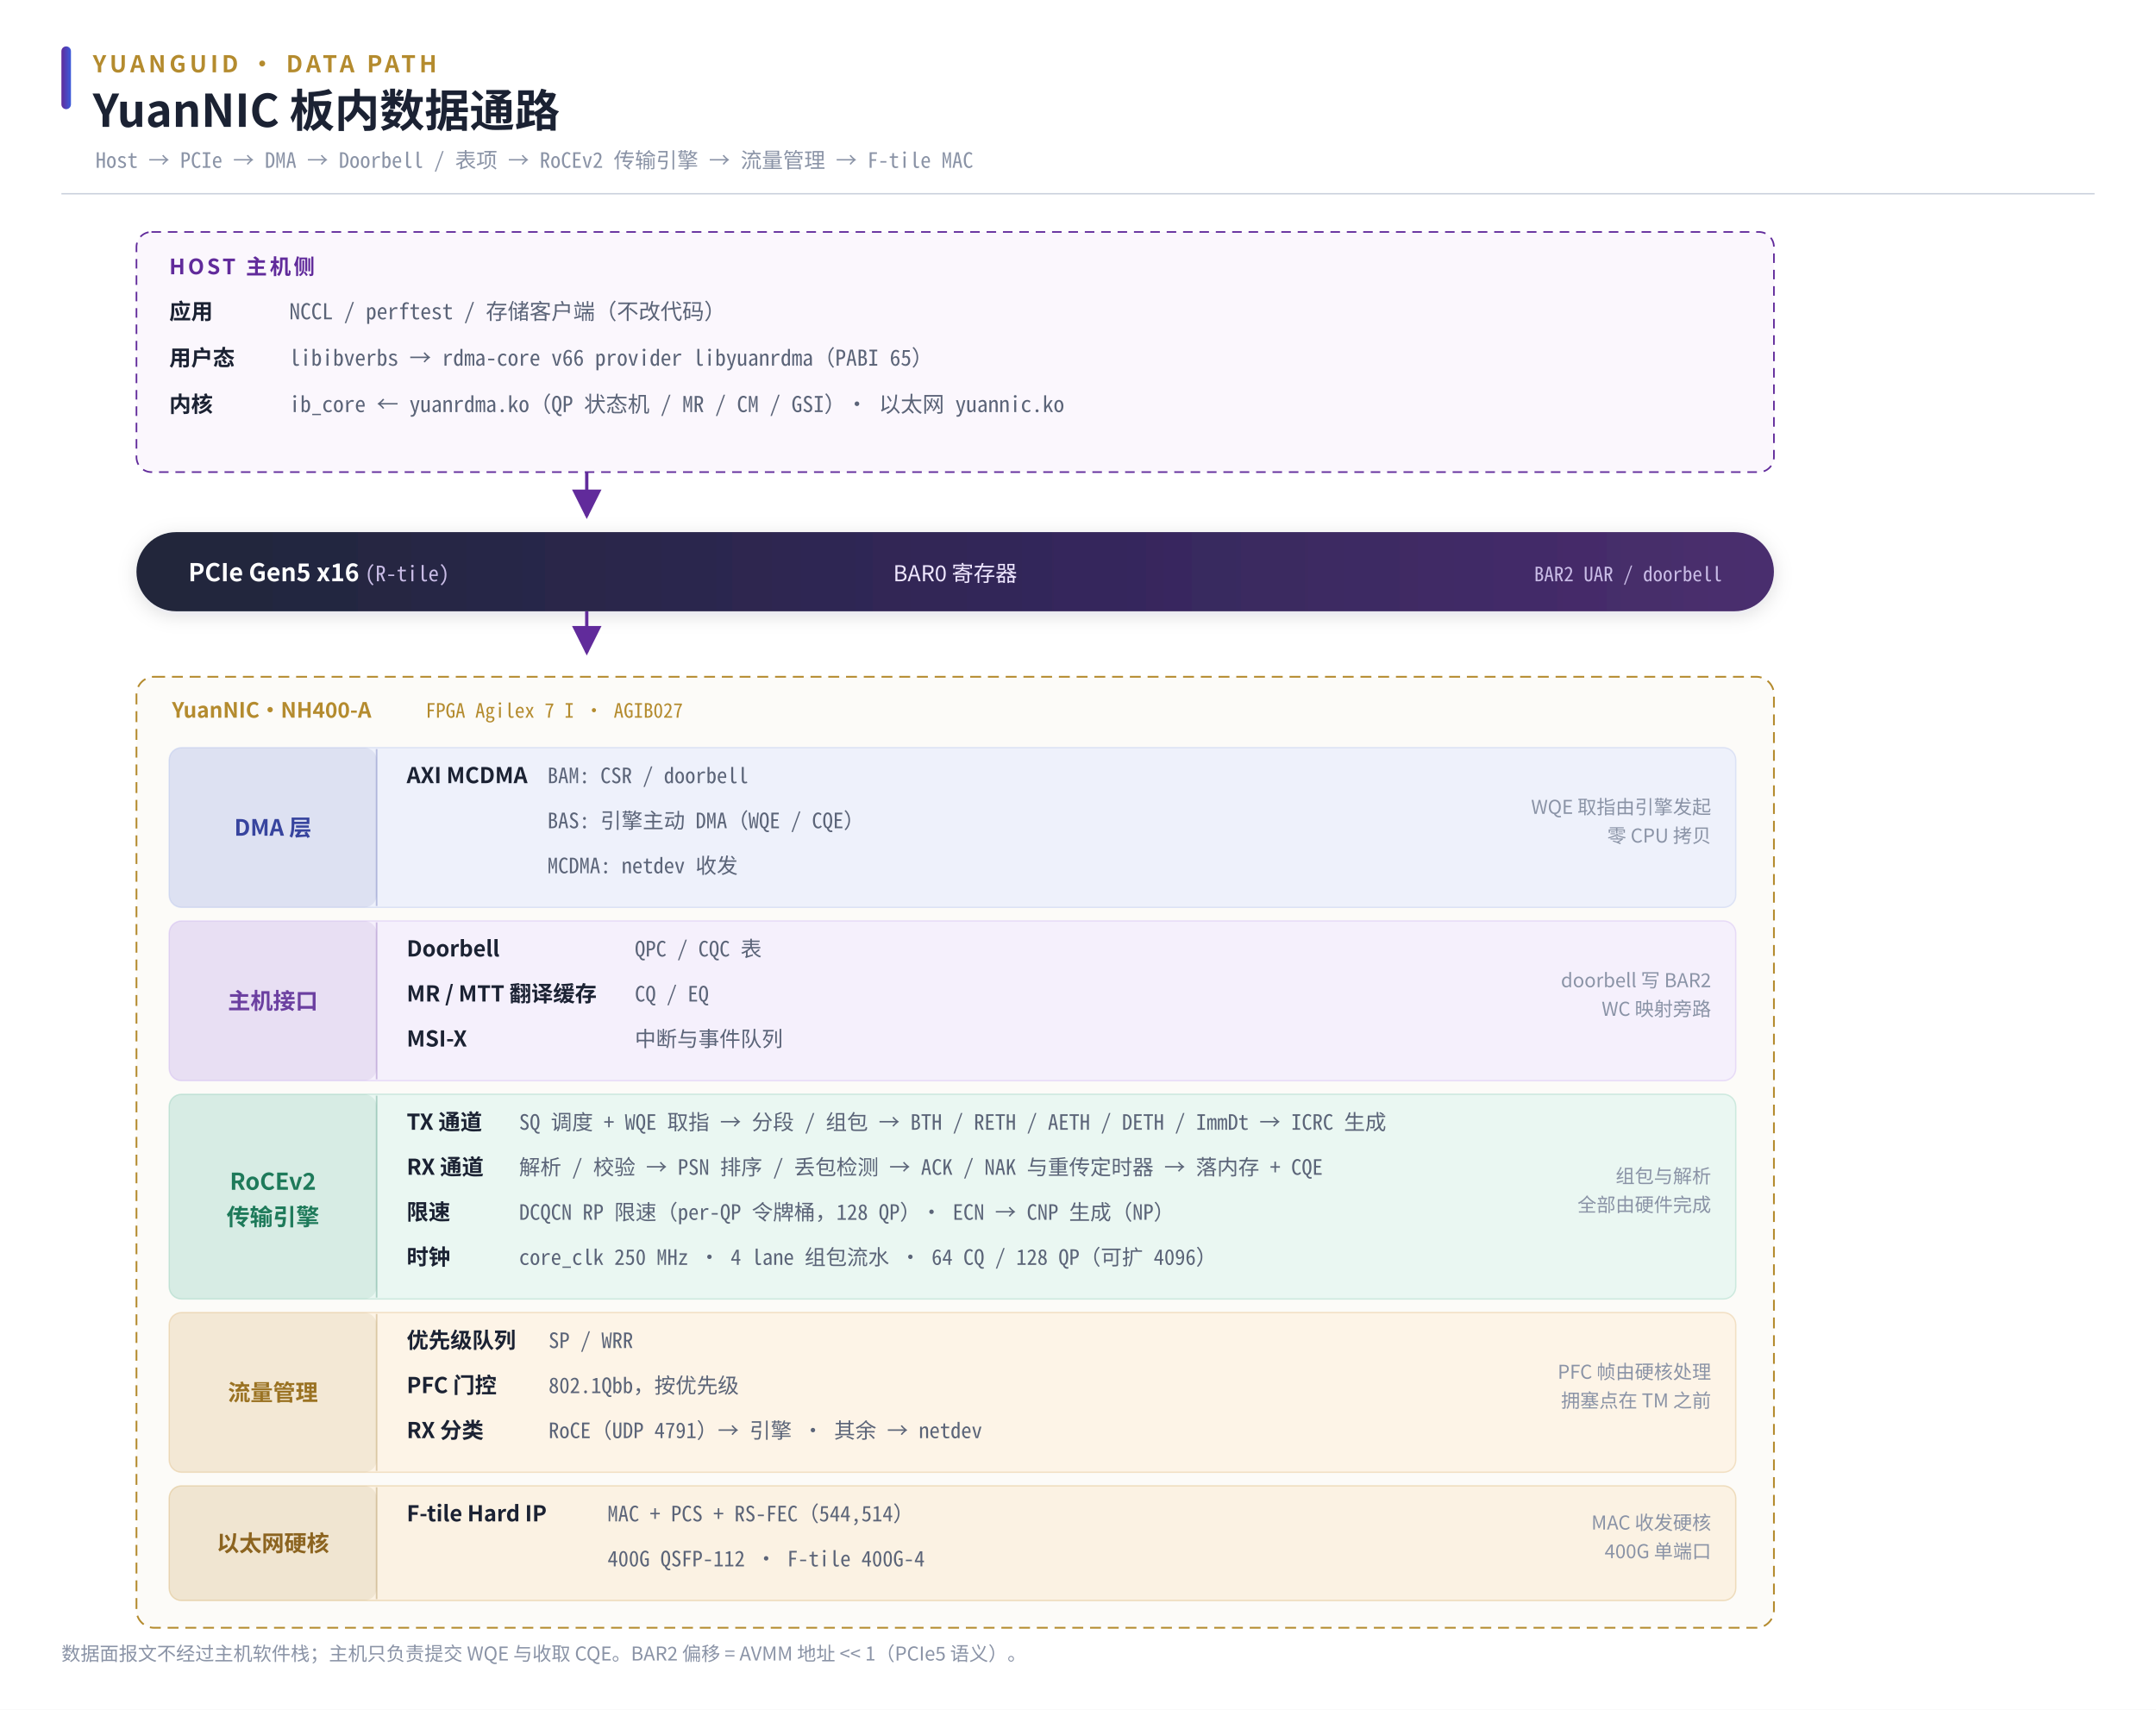
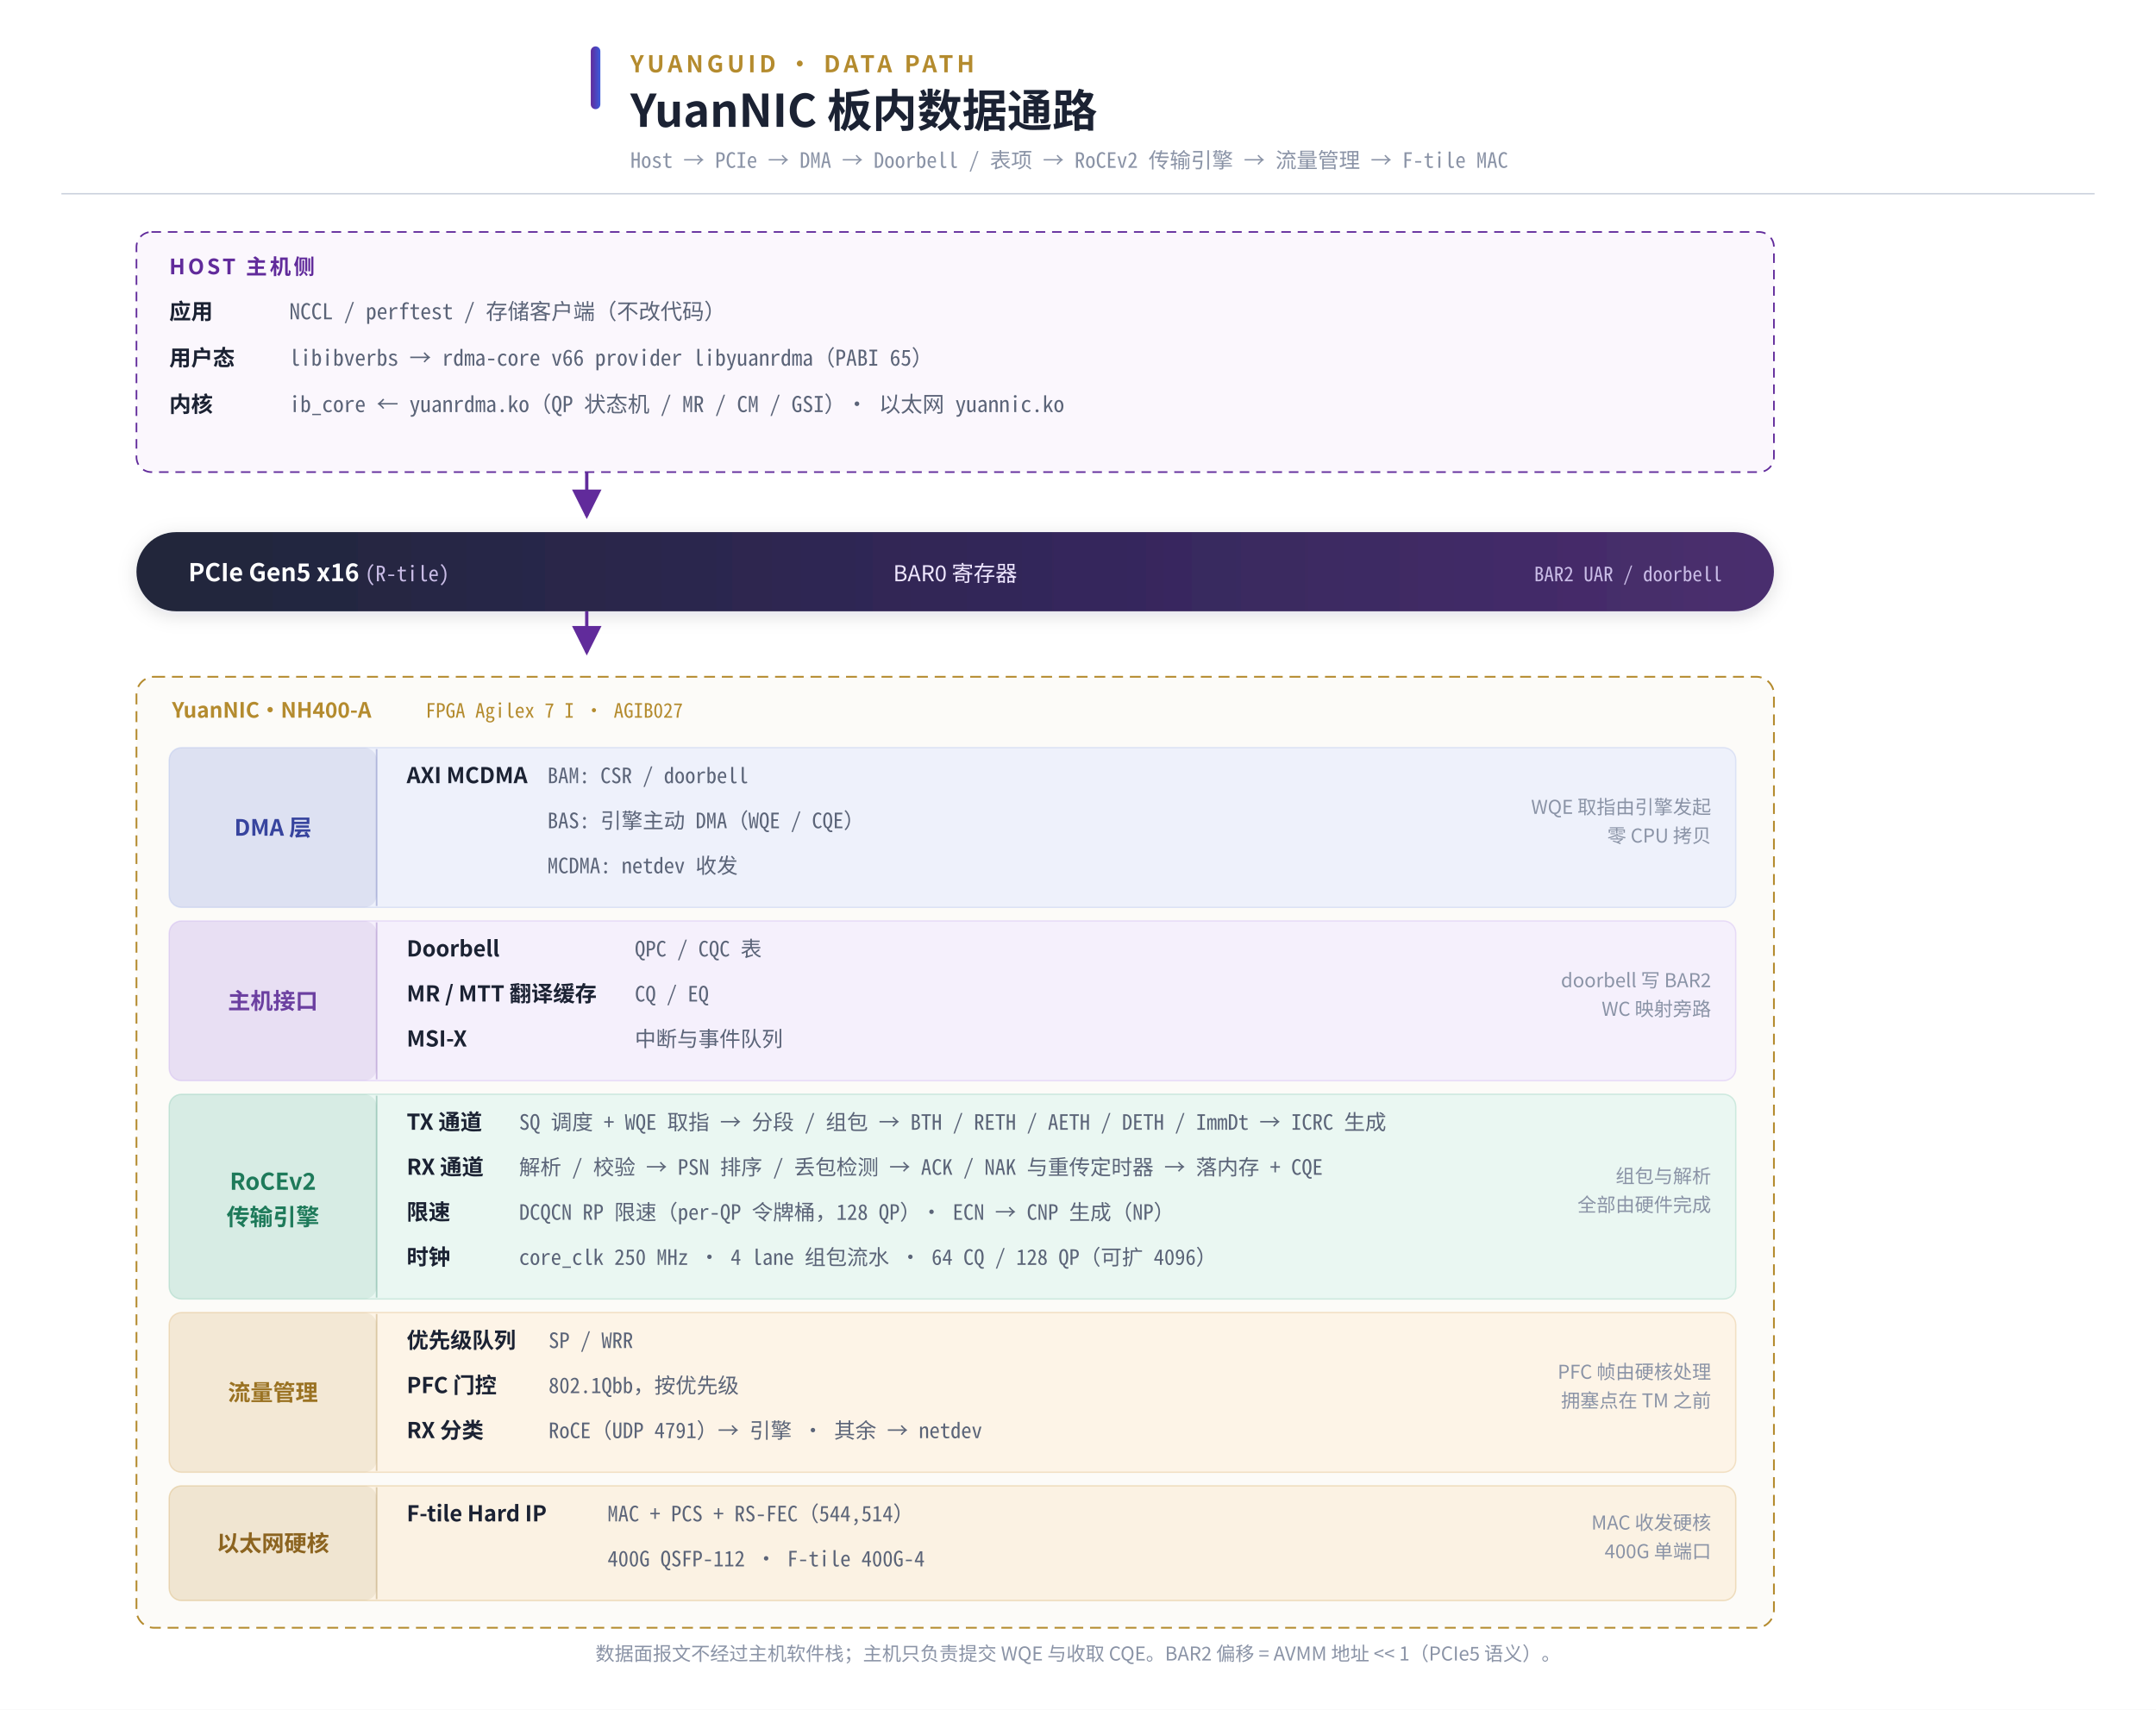
<svg xmlns="http://www.w3.org/2000/svg" width="1580" height="1253" viewBox="0 0 1580 1253">
  <defs>
    <linearGradient id="gp" x1="0" y1="0" x2="1" y2="0">
      <stop offset="0%" stop-color="#612B9B" />
      <stop offset="100%" stop-color="#3B5BDB" />
    </linearGradient>
    <linearGradient id="bar" x1="0" y1="0" x2="1" y2="0">
      <stop offset="0%" stop-color="#20283A" />
      <stop offset="55%" stop-color="#33275A" />
      <stop offset="100%" stop-color="#4A2E6E" />
    </linearGradient>
    <filter id="sh" x="-20%" y="-60%" width="140%" height="240%">
      <feDropShadow dx="0" dy="3" stdDeviation="7" flood-color="#1B2233" flood-opacity="0.13" />
    </filter>
    <marker id="ah" markerWidth="11" markerHeight="11" refX="8" refY="4.5" orient="auto">
      <path d="M0,0 L9,4.5 L0,9 Z" fill="#612B9B" />
    </marker>
  </defs>
  <rect width="1580" height="1253" fill="#FFFFFF" />
-   <rect x="45" y="34" width="7" height="46" rx="3.5" fill="url(#gp)" />
-   <text x="68" y="53" font-family="Noto Sans CJK SC" font-size="17" font-weight="700" fill="#B48B2E" letter-spacing="2.6">YUANGUID  ·  DATA PATH</text>
-   <text x="68" y="93" font-family="Noto Sans CJK SC" font-size="33" font-weight="700" fill="#1B2233">YuanNIC 板内数据通路</text>
-   <text x="70" y="123" font-family="Noto Sans Mono CJK SC" font-size="15.5" fill="#8A93A6">Host → PCIe → DMA → Doorbell / 表项 → RoCEv2 传输引擎 → 流量管理 → F-tile MAC</text>
+   <rect x="432.95" y="34" width="7" height="46" rx="3.5" fill="url(#gp)" />
+   <text x="461.95" y="53" font-family="Noto Sans CJK SC" font-size="17" font-weight="700" fill="#B48B2E" letter-spacing="2.6">YUANGUID  ·  DATA PATH</text>
+   <text x="461.95" y="93" font-family="Noto Sans CJK SC" font-size="33" font-weight="700" fill="#1B2233">YuanNIC 板内数据通路</text>
+   <text x="461.95" y="123" font-family="Noto Sans Mono CJK SC" font-size="15.5" fill="#8A93A6">Host → PCIe → DMA → Doorbell / 表项 → RoCEv2 传输引擎 → 流量管理 → F-tile MAC</text>
  <line x1="45" y1="142" x2="1535" y2="142" stroke="#C9CFDC" />
  <rect x="100" y="170" width="1200" height="176" rx="11" fill="#FBF7FD" stroke="#612B9B" stroke-width="1.2" stroke-dasharray="7 5" />
  <text x="124" y="201" font-family="Noto Sans CJK SC" font-size="15.5" font-weight="700" fill="#612B9B" letter-spacing="2">HOST   主机侧</text>
  <text x="124" y="234" font-family="Noto Sans CJK SC" font-size="16" font-weight="700" fill="#1B2233">应用</text>
  <text x="212" y="234" font-family="Noto Sans Mono CJK SC" font-size="16" fill="#5B6478">NCCL / perftest / 存储客户端（不改代码）</text>
  <text x="124" y="268" font-family="Noto Sans CJK SC" font-size="16" font-weight="700" fill="#1B2233">用户态</text>
  <text x="212" y="268" font-family="Noto Sans Mono CJK SC" font-size="16" fill="#5B6478">libibverbs → rdma-core v66 provider libyuanrdma（PABI 65）</text>
  <text x="124" y="302" font-family="Noto Sans CJK SC" font-size="16" font-weight="700" fill="#1B2233">内核</text>
  <text x="212" y="302" font-family="Noto Sans Mono CJK SC" font-size="16" fill="#5B6478">ib_core ← yuanrdma.ko（QP 状态机 / MR / CM / GSI）· 以太网 yuannic.ko</text>
  <path d="M430 346 v32" stroke="#612B9B" stroke-width="2.4" marker-end="url(#ah)" />
  <rect x="100" y="390" width="1200" height="58" rx="29" fill="url(#bar)" filter="url(#sh)" />
  <text x="138" y="426.0" font-family="Noto Sans CJK SC" font-size="18" font-weight="700" fill="#FFFFFF">PCIe Gen5 x16 <tspan font-family="Noto Sans Mono CJK SC" font-size="15.5" font-weight="400" fill="#C9BCE6">(R-tile)</tspan>
  </text>
  <text x="700.0" y="426.0" text-anchor="middle" font-family="Noto Sans CJK SC" font-size="16" fill="#EFE7FF">BAR0 寄存器</text>
  <text x="1262" y="426.0" text-anchor="end" font-family="Noto Sans Mono CJK SC" font-size="14.5" fill="#C9BCE6">BAR2 UAR / doorbell</text>
  <path d="M430 448 v30" stroke="#612B9B" stroke-width="2.4" marker-end="url(#ah)" />
  <rect x="100" y="496" width="1200" height="697" rx="13" fill="#FCFBF8" stroke="#B48B2E" stroke-width="1.3" stroke-dasharray="8 5" />
  <text x="126" y="526" font-family="Noto Sans CJK SC" font-size="15.5" font-weight="700" fill="#B48B2E">YuanNIC·NH400-A</text>
  <text x="312" y="526" font-family="Noto Sans Mono CJK SC" font-size="14.5" fill="#B48B2E">FPGA Agilex 7 I  ·  AGIB027</text>
  <rect x="124" y="548" width="1148" height="117" rx="9" fill="#EEF1FB" stroke="#DCE2F5" />
  <rect x="124" y="548" width="152" height="117" rx="9" fill="#37449E" fill-opacity="0.09" />
  <line x1="276" y1="549" x2="276" y2="664" stroke="#37449E" stroke-width="1.2" stroke-opacity="0.30" />
  <text x="200" y="612.5" text-anchor="middle" font-family="Noto Sans CJK SC" font-size="16.5" font-weight="700" fill="#37449E">DMA 层</text>
  <text x="298" y="574" font-family="Noto Sans CJK SC" font-size="16" font-weight="700" fill="#1B2233">AXI MCDMA</text>
  <text x="401.2" y="574" font-family="Noto Sans Mono CJK SC" font-size="15.5" fill="#5B6478">BAM: CSR / doorbell</text>
  <text x="401.2" y="607" font-family="Noto Sans Mono CJK SC" font-size="15.5" fill="#5B6478">BAS: 引擎主动 DMA（WQE / CQE）</text>
  <text x="401.2" y="640" font-family="Noto Sans Mono CJK SC" font-size="15.5" fill="#5B6478">MCDMA: netdev 收发</text>
  <text x="1254" y="596.5" text-anchor="end" font-family="Noto Sans CJK SC" font-size="14" fill="#8A93A6">WQE 取指由引擎发起</text>
  <text x="1254" y="617.5" text-anchor="end" font-family="Noto Sans CJK SC" font-size="14" fill="#8A93A6">零 CPU 拷贝</text>
  <rect x="124" y="675" width="1148" height="117" rx="9" fill="#F5F0FC" stroke="#E7DBF7" />
  <rect x="124" y="675" width="152" height="117" rx="9" fill="#6B3FA0" fill-opacity="0.09" />
  <line x1="276" y1="676" x2="276" y2="791" stroke="#6B3FA0" stroke-width="1.2" stroke-opacity="0.30" />
  <text x="200" y="739.5" text-anchor="middle" font-family="Noto Sans CJK SC" font-size="16.5" font-weight="700" fill="#6B3FA0">主机接口</text>
  <text x="298" y="701" font-family="Noto Sans CJK SC" font-size="16" font-weight="700" fill="#1B2233">Doorbell</text>
  <text x="465.2" y="701" font-family="Noto Sans Mono CJK SC" font-size="15.5" fill="#5B6478">QPC / CQC 表</text>
  <text x="298" y="734" font-family="Noto Sans CJK SC" font-size="16" font-weight="700" fill="#1B2233">MR / MTT 翻译缓存</text>
  <text x="465.2" y="734" font-family="Noto Sans Mono CJK SC" font-size="15.5" fill="#5B6478">CQ / EQ</text>
  <text x="298" y="767" font-family="Noto Sans CJK SC" font-size="16" font-weight="700" fill="#1B2233">MSI-X</text>
  <text x="465.2" y="767" font-family="Noto Sans Mono CJK SC" font-size="15.5" fill="#5B6478">中断与事件队列</text>
  <text x="1254" y="723.5" text-anchor="end" font-family="Noto Sans CJK SC" font-size="14" fill="#8A93A6">doorbell 写 BAR2</text>
  <text x="1254" y="744.5" text-anchor="end" font-family="Noto Sans CJK SC" font-size="14" fill="#8A93A6">WC 映射旁路</text>
  <rect x="124" y="802" width="1148" height="150" rx="9" fill="#EAF7F2" stroke="#CDE9DE" />
  <rect x="124" y="802" width="152" height="150" rx="9" fill="#1E7A5A" fill-opacity="0.09" />
  <line x1="276" y1="803" x2="276" y2="951" stroke="#1E7A5A" stroke-width="1.2" stroke-opacity="0.30" />
  <text x="200" y="872.0" text-anchor="middle" font-family="Noto Sans CJK SC" font-size="17" font-weight="700" fill="#1E7A5A">RoCEv2</text>
  <text x="200" y="898.0" text-anchor="middle" font-family="Noto Sans CJK SC" font-size="17" font-weight="700" fill="#1E7A5A">传输引擎</text>
  <text x="298" y="828" font-family="Noto Sans CJK SC" font-size="16" font-weight="700" fill="#1B2233">TX 通道</text>
  <text x="380.4" y="828" font-family="Noto Sans Mono CJK SC" font-size="15.5" fill="#5B6478">SQ 调度 + WQE 取指 → 分段 / 组包 → BTH / RETH / AETH / DETH / ImmDt → ICRC 生成</text>
  <text x="298" y="861" font-family="Noto Sans CJK SC" font-size="16" font-weight="700" fill="#1B2233">RX 通道</text>
  <text x="380.4" y="861" font-family="Noto Sans Mono CJK SC" font-size="15.5" fill="#5B6478">解析 / 校验 → PSN 排序 / 丢包检测 → ACK / NAK 与重传定时器 → 落内存 + CQE</text>
  <text x="298" y="894" font-family="Noto Sans CJK SC" font-size="16" font-weight="700" fill="#1B2233">限速</text>
  <text x="380.4" y="894" font-family="Noto Sans Mono CJK SC" font-size="15.5" fill="#5B6478">DCQCN RP 限速（per-QP 令牌桶，128 QP）· ECN → CNP 生成（NP）</text>
  <text x="298" y="927" font-family="Noto Sans CJK SC" font-size="16" font-weight="700" fill="#1B2233">时钟</text>
  <text x="380.4" y="927" font-family="Noto Sans Mono CJK SC" font-size="15.5" fill="#5B6478">core_clk 250 MHz · 4 lane 组包流水 · 64 CQ / 128 QP（可扩 4096）</text>
  <text x="1254" y="867.0" text-anchor="end" font-family="Noto Sans CJK SC" font-size="14" fill="#8A93A6">组包与解析</text>
  <text x="1254" y="888.0" text-anchor="end" font-family="Noto Sans CJK SC" font-size="14" fill="#8A93A6">全部由硬件完成</text>
  <rect x="124" y="962" width="1148" height="117" rx="9" fill="#FDF4E7" stroke="#F2E0C4" />
  <rect x="124" y="962" width="152" height="117" rx="9" fill="#9A7222" fill-opacity="0.09" />
  <line x1="276" y1="963" x2="276" y2="1078" stroke="#9A7222" stroke-width="1.2" stroke-opacity="0.30" />
  <text x="200" y="1026.5" text-anchor="middle" font-family="Noto Sans CJK SC" font-size="16.5" font-weight="700" fill="#9A7222">流量管理</text>
  <text x="298" y="988" font-family="Noto Sans CJK SC" font-size="16" font-weight="700" fill="#1B2233">优先级队列</text>
  <text x="402" y="988" font-family="Noto Sans Mono CJK SC" font-size="15.5" fill="#5B6478">SP / WRR</text>
  <text x="298" y="1021" font-family="Noto Sans CJK SC" font-size="16" font-weight="700" fill="#1B2233">PFC 门控</text>
  <text x="402" y="1021" font-family="Noto Sans Mono CJK SC" font-size="15.5" fill="#5B6478">802.1Qbb，按优先级</text>
  <text x="298" y="1054" font-family="Noto Sans CJK SC" font-size="16" font-weight="700" fill="#1B2233">RX 分类</text>
  <text x="402" y="1054" font-family="Noto Sans Mono CJK SC" font-size="15.5" fill="#5B6478">RoCE（UDP 4791）→ 引擎 · 其余 → netdev</text>
  <text x="1254" y="1010.5" text-anchor="end" font-family="Noto Sans CJK SC" font-size="14" fill="#8A93A6">PFC 帧由硬核处理</text>
  <text x="1254" y="1031.5" text-anchor="end" font-family="Noto Sans CJK SC" font-size="14" fill="#8A93A6">拥塞点在 TM 之前</text>
  <rect x="124" y="1089" width="1148" height="84" rx="9" fill="#FBF2E3" stroke="#EEDCBC" />
  <rect x="124" y="1089" width="152" height="84" rx="9" fill="#8C6420" fill-opacity="0.09" />
  <line x1="276" y1="1090" x2="276" y2="1172" stroke="#8C6420" stroke-width="1.2" stroke-opacity="0.30" />
  <text x="200" y="1137.0" text-anchor="middle" font-family="Noto Sans CJK SC" font-size="16.5" font-weight="700" fill="#8C6420">以太网硬核</text>
  <text x="298" y="1115" font-family="Noto Sans CJK SC" font-size="16" font-weight="700" fill="#1B2233">F-tile Hard IP</text>
  <text x="445.2" y="1115" font-family="Noto Sans Mono CJK SC" font-size="15.5" fill="#5B6478">MAC + PCS + RS-FEC（544,514）</text>
  <text x="445.2" y="1148" font-family="Noto Sans Mono CJK SC" font-size="15.5" fill="#5B6478">400G QSFP-112 · F-tile 400G-4</text>
  <text x="1254" y="1121.0" text-anchor="end" font-family="Noto Sans CJK SC" font-size="14" fill="#8A93A6">MAC 收发硬核</text>
  <text x="1254" y="1142.0" text-anchor="end" font-family="Noto Sans CJK SC" font-size="14" fill="#8A93A6">400G 单端口</text>
-   <text x="45" y="1217" font-family="Noto Sans CJK SC" font-size="14" fill="#8A93A6">数据面报文不经过主机软件栈；主机只负责提交 WQE 与收取 CQE。BAR2 偏移 = AVMM 地址 &lt;&lt; 1（PCIe5 语义）。</text>
+   <text x="790.0" y="1217" text-anchor="middle" font-family="Noto Sans CJK SC" font-size="14" fill="#8A93A6">数据面报文不经过主机软件栈；主机只负责提交 WQE 与收取 CQE。BAR2 偏移 = AVMM 地址 &lt;&lt; 1（PCIe5 语义）。</text>
</svg>
